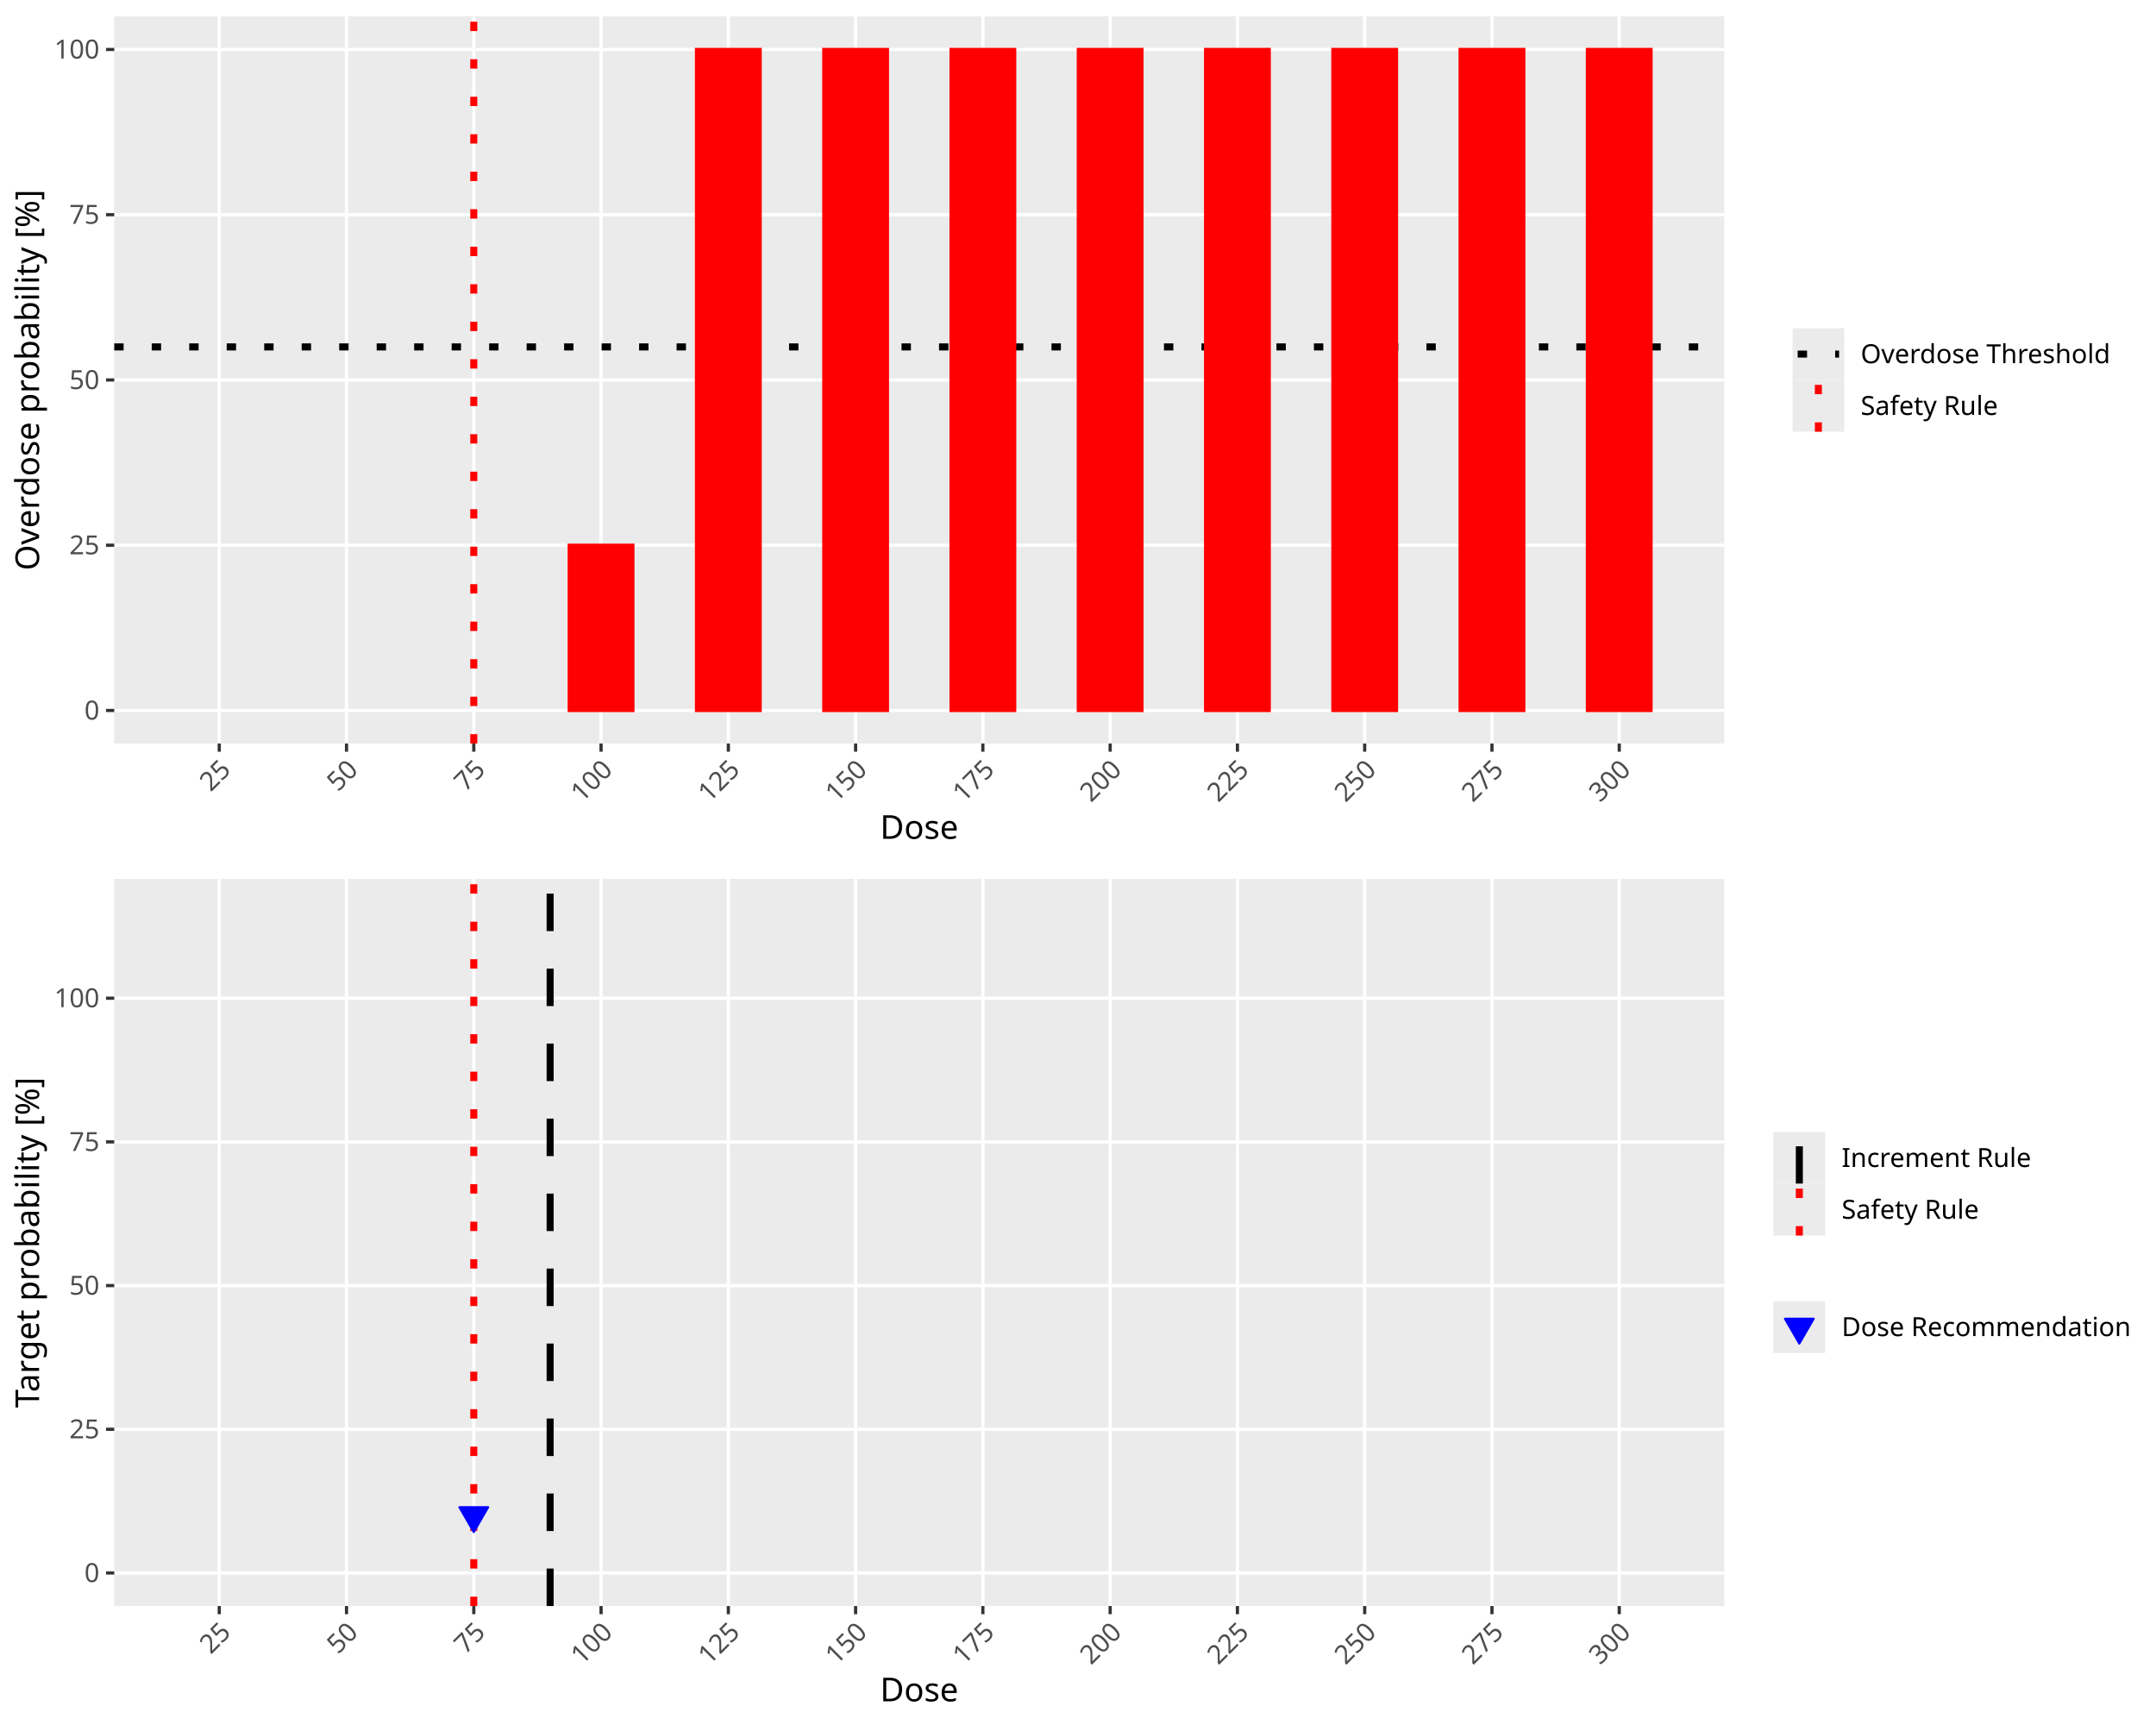
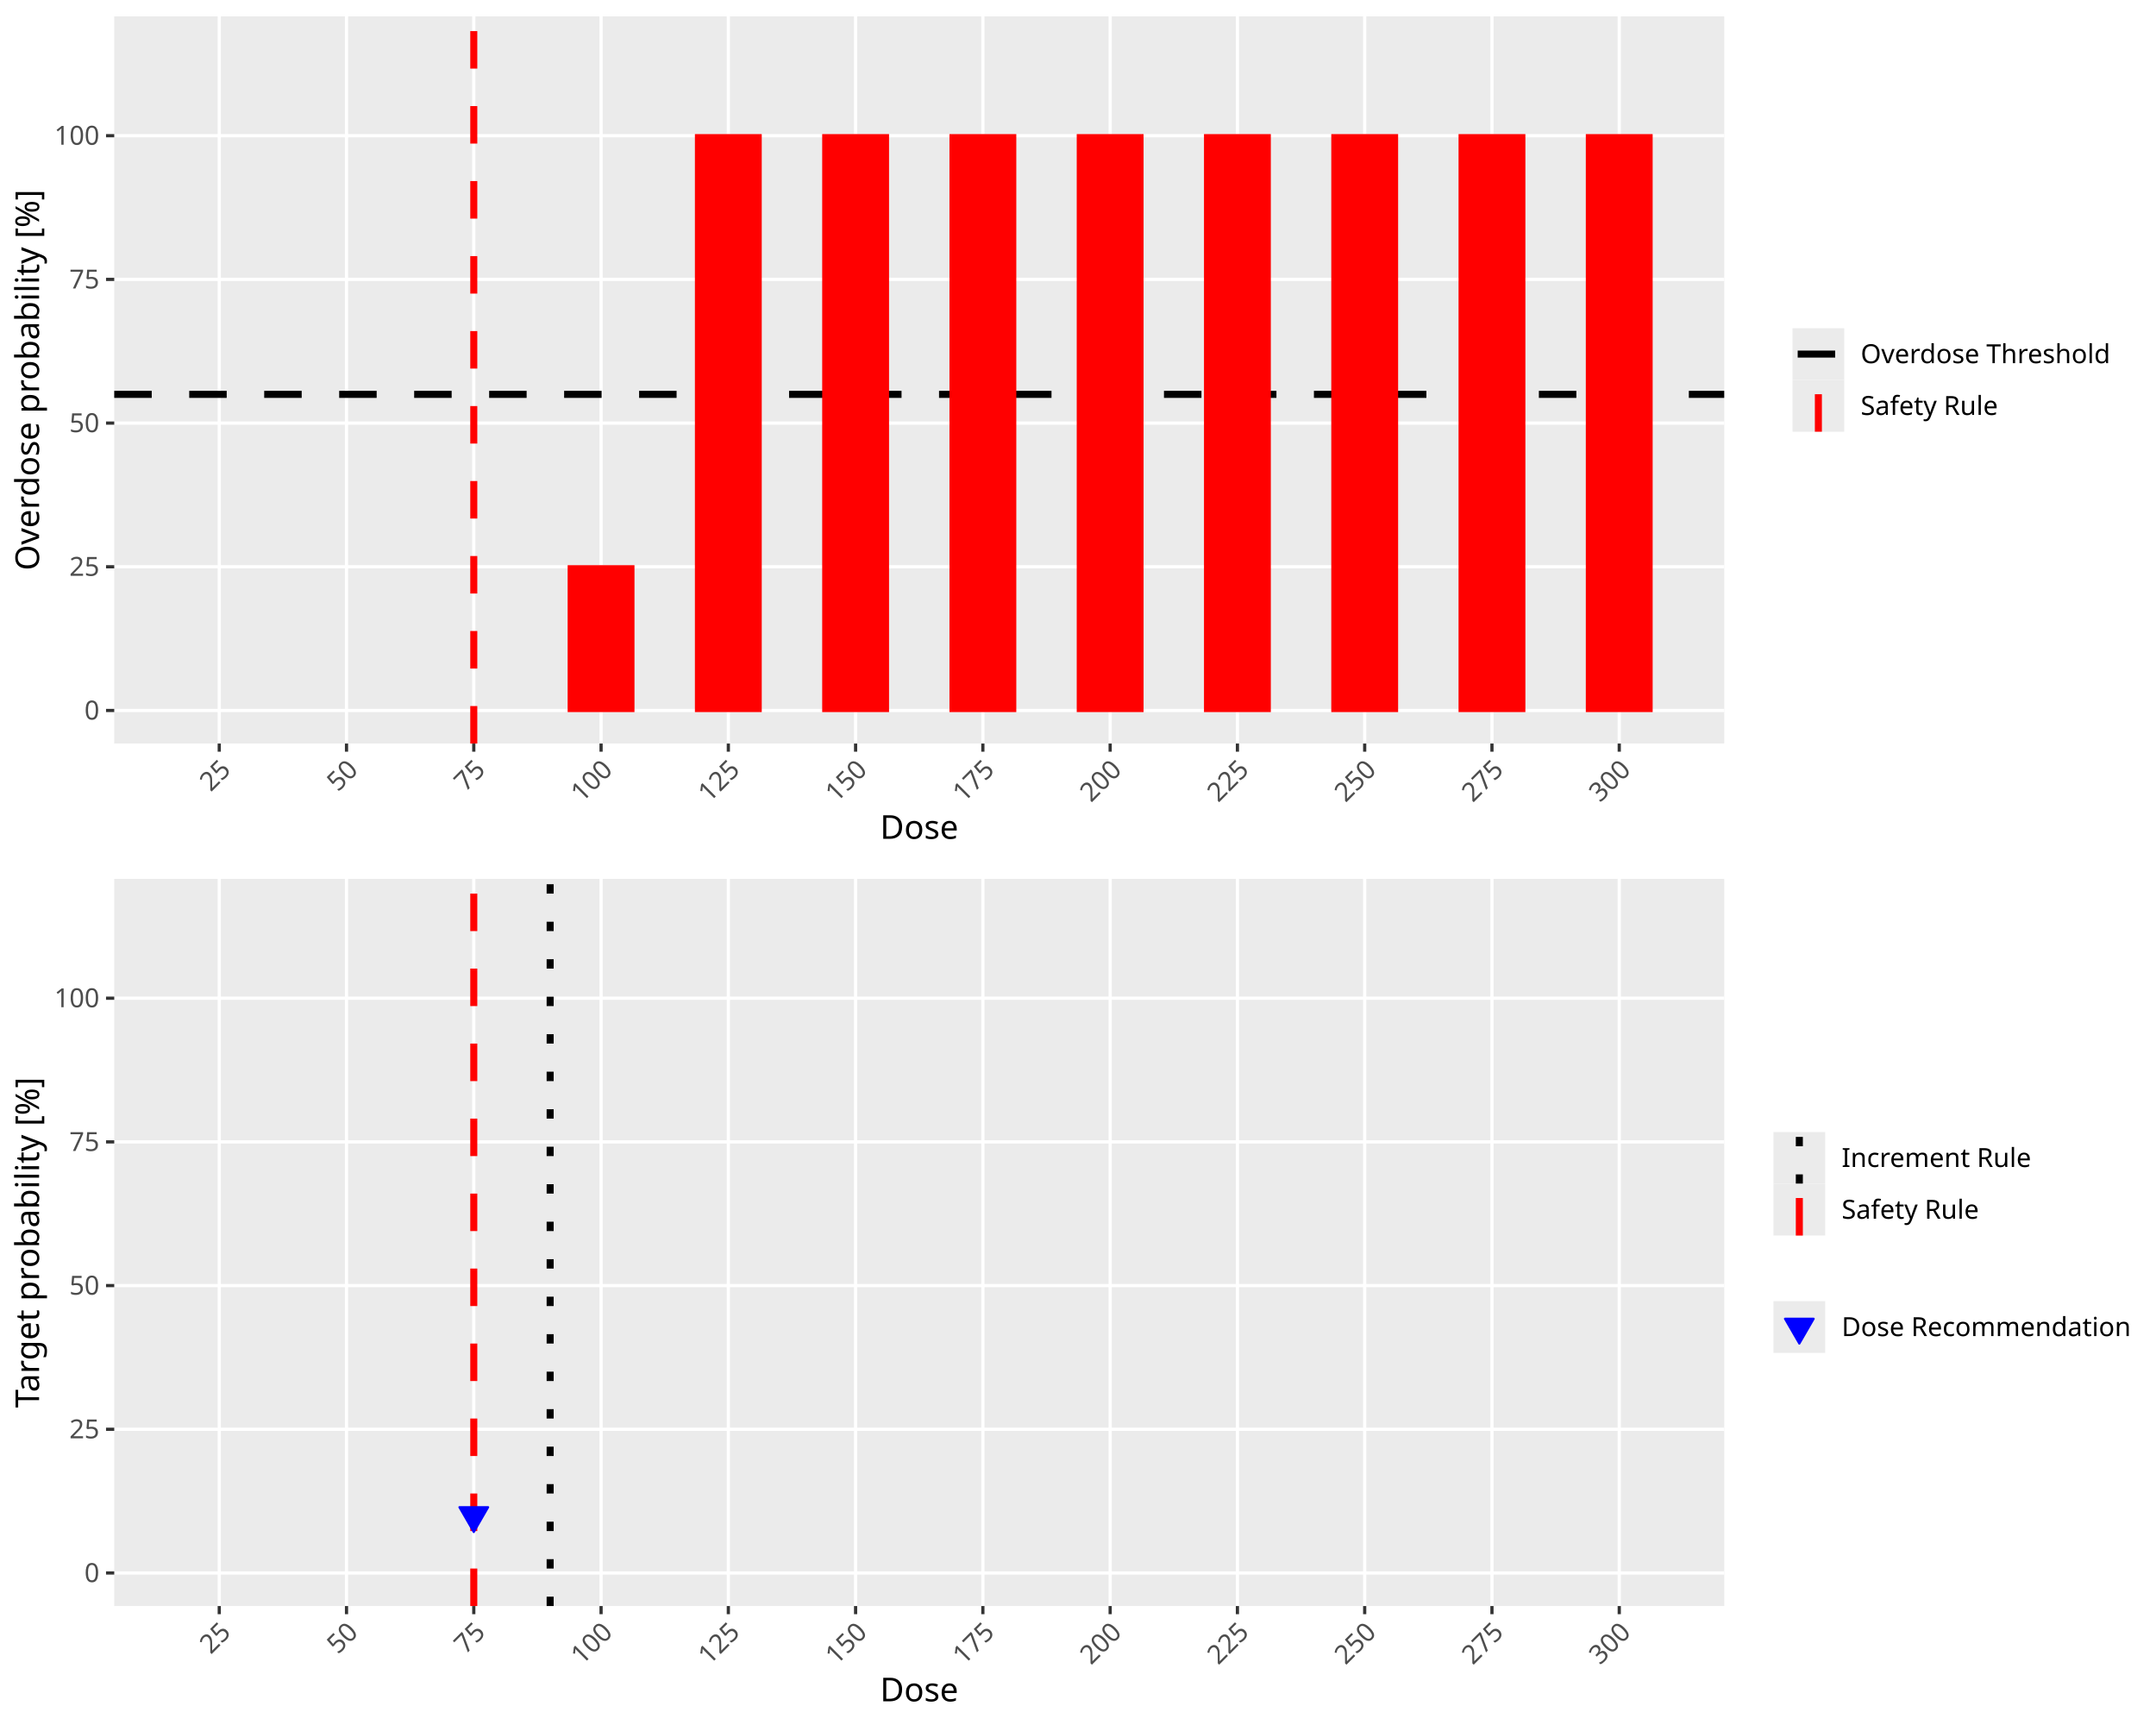
<svg xmlns="http://www.w3.org/2000/svg" class="svglite" data-engine-version="2.0" width="720.00pt" height="576.00pt" viewBox="0 0 720.00 576.00">
  <defs>
    <style type="text/css">
    .svglite line, .svglite polyline, .svglite polygon, .svglite path, .svglite rect, .svglite circle {
      fill: none;
      stroke: #000000;
      stroke-linecap: round;
      stroke-linejoin: round;
      stroke-miterlimit: 10.00;
    }
  </style>
  </defs>
  <rect width="100%" height="100%" style="stroke: none; fill: #FFFFFF;" />
  <defs>
    <clipPath id="cpMC4wMHw3MjAuMDB8MC4wMHw1NzYuMDA=">
      <rect x="0.00" y="0.00" width="720.00" height="576.00" />
    </clipPath>
  </defs>
  <g clip-path="url(#cpMC4wMHw3MjAuMDB8MC4wMHw1NzYuMDA=)">
</g>
  <defs>
    <clipPath id="cpMC4wMHw3MjAuMDB8MC4wMHwyODguMDA=">
      <rect x="0" y="0.00" width="720.00" height="288.00" />
    </clipPath>
  </defs>
  <g clip-path="url(#cpMC4wMHw3MjAuMDB8MC4wMHwyODguMDA=)">
    <rect x="0" y="0.00" width="720.00" height="288.00" style="stroke-width: 1.07; stroke: #FFFFFF; fill: #FFFFFF;" />
  </g>
  <g clip-path="url(#cpMC4wMHw3MjAuMDB8MC4wMHw1NzYuMDA=)">
</g>
  <defs>
    <clipPath id="cpMzguMTV8NTc1LjgxfDUuNDh8MjQ4LjI3">
      <rect x="38.15" y="5.48" width="537.66" height="242.80" />
    </clipPath>
  </defs>
  <g clip-path="url(#cpMzguMTV8NTc1LjgxfDUuNDh8MjQ4LjI3)">
    <rect x="38.15" y="5.48" width="537.66" height="242.80" style="stroke-width: 1.07; stroke: none; fill: #EBEBEB;" />
    <polyline points="38.15,237.24 575.81,237.24 " style="stroke-width: 1.07; stroke: #FFFFFF; stroke-linecap: butt;" />
-     <polyline points="38.15,182.06 575.81,182.06 " style="stroke-width: 1.07; stroke: #FFFFFF; stroke-linecap: butt;" />
-     <polyline points="38.15,126.88 575.81,126.88 " style="stroke-width: 1.07; stroke: #FFFFFF; stroke-linecap: butt;" />
-     <polyline points="38.15,71.70 575.81,71.70 " style="stroke-width: 1.07; stroke: #FFFFFF; stroke-linecap: butt;" />
-     <polyline points="38.15,16.52 575.81,16.52 " style="stroke-width: 1.07; stroke: #FFFFFF; stroke-linecap: butt;" />
+     <polyline points="38.15,189.26 575.81,189.26 " style="stroke-width: 1.07; stroke: #FFFFFF; stroke-linecap: butt;" />
+     <polyline points="38.15,141.27 575.81,141.27 " style="stroke-width: 1.07; stroke: #FFFFFF; stroke-linecap: butt;" />
+     <polyline points="38.15,93.29 575.81,93.29 " style="stroke-width: 1.07; stroke: #FFFFFF; stroke-linecap: butt;" />
+     <polyline points="38.15,45.31 575.81,45.31 " style="stroke-width: 1.07; stroke: #FFFFFF; stroke-linecap: butt;" />
    <polyline points="73.22,248.27 73.22,5.48 " style="stroke-width: 1.07; stroke: #FFFFFF; stroke-linecap: butt;" />
    <polyline points="115.72,248.27 115.72,5.48 " style="stroke-width: 1.07; stroke: #FFFFFF; stroke-linecap: butt;" />
    <polyline points="158.22,248.27 158.22,5.48 " style="stroke-width: 1.07; stroke: #FFFFFF; stroke-linecap: butt;" />
    <polyline points="200.73,248.27 200.73,5.48 " style="stroke-width: 1.07; stroke: #FFFFFF; stroke-linecap: butt;" />
    <polyline points="243.23,248.27 243.23,5.48 " style="stroke-width: 1.07; stroke: #FFFFFF; stroke-linecap: butt;" />
    <polyline points="285.73,248.27 285.73,5.48 " style="stroke-width: 1.07; stroke: #FFFFFF; stroke-linecap: butt;" />
    <polyline points="328.23,248.27 328.23,5.48 " style="stroke-width: 1.07; stroke: #FFFFFF; stroke-linecap: butt;" />
    <polyline points="370.74,248.27 370.74,5.48 " style="stroke-width: 1.07; stroke: #FFFFFF; stroke-linecap: butt;" />
    <polyline points="413.24,248.27 413.24,5.48 " style="stroke-width: 1.07; stroke: #FFFFFF; stroke-linecap: butt;" />
    <polyline points="455.74,248.27 455.74,5.48 " style="stroke-width: 1.07; stroke: #FFFFFF; stroke-linecap: butt;" />
    <polyline points="498.24,248.27 498.24,5.48 " style="stroke-width: 1.07; stroke: #FFFFFF; stroke-linecap: butt;" />
    <polyline points="540.75,248.27 540.75,5.48 " style="stroke-width: 1.07; stroke: #FFFFFF; stroke-linecap: butt;" />
-     <line x1="38.15" y1="115.84" x2="575.81" y2="115.84" style="stroke-width: 2.35; stroke-dasharray: 3.13,9.39; stroke-linecap: butt;" />
-     <line x1="158.22" y1="248.27" x2="158.22" y2="5.48" style="stroke-width: 2.35; stroke: #FF0000; stroke-dasharray: 3.13,9.39; stroke-linecap: butt;" />
+     <line x1="38.15" y1="131.68" x2="575.81" y2="131.68" style="stroke-width: 2.35; stroke-dasharray: 12.52,12.52; stroke-linecap: butt;" />
+     <line x1="158.22" y1="248.27" x2="158.22" y2="5.48" style="stroke-width: 2.35; stroke: #FF0000; stroke-dasharray: 12.52,12.52; stroke-linecap: butt;" />
    <rect x="62.59" y="237.24" width="21.25" height="0.00" style="stroke-width: 1.07; stroke: #FF0000; stroke-linecap: butt; stroke-linejoin: miter; fill: #FF0000;" />
    <rect x="105.09" y="237.24" width="21.25" height="0.00" style="stroke-width: 1.07; stroke: #FF0000; stroke-linecap: butt; stroke-linejoin: miter; fill: #FF0000;" />
    <rect x="147.60" y="237.24" width="21.25" height="0.00" style="stroke-width: 1.07; stroke: #FF0000; stroke-linecap: butt; stroke-linejoin: miter; fill: #FF0000;" />
-     <rect x="190.10" y="182.06" width="21.25" height="55.18" style="stroke-width: 1.07; stroke: #FF0000; stroke-linecap: butt; stroke-linejoin: miter; fill: #FF0000;" />
-     <rect x="232.60" y="16.52" width="21.25" height="220.72" style="stroke-width: 1.07; stroke: #FF0000; stroke-linecap: butt; stroke-linejoin: miter; fill: #FF0000;" />
-     <rect x="275.11" y="16.52" width="21.25" height="220.72" style="stroke-width: 1.07; stroke: #FF0000; stroke-linecap: butt; stroke-linejoin: miter; fill: #FF0000;" />
-     <rect x="317.61" y="16.52" width="21.25" height="220.72" style="stroke-width: 1.07; stroke: #FF0000; stroke-linecap: butt; stroke-linejoin: miter; fill: #FF0000;" />
-     <rect x="360.11" y="16.52" width="21.25" height="220.72" style="stroke-width: 1.07; stroke: #FF0000; stroke-linecap: butt; stroke-linejoin: miter; fill: #FF0000;" />
-     <rect x="402.61" y="16.52" width="21.25" height="220.72" style="stroke-width: 1.07; stroke: #FF0000; stroke-linecap: butt; stroke-linejoin: miter; fill: #FF0000;" />
-     <rect x="445.12" y="16.52" width="21.25" height="220.72" style="stroke-width: 1.07; stroke: #FF0000; stroke-linecap: butt; stroke-linejoin: miter; fill: #FF0000;" />
-     <rect x="487.62" y="16.52" width="21.25" height="220.72" style="stroke-width: 1.07; stroke: #FF0000; stroke-linecap: butt; stroke-linejoin: miter; fill: #FF0000;" />
-     <rect x="530.12" y="16.52" width="21.25" height="220.72" style="stroke-width: 1.07; stroke: #FF0000; stroke-linecap: butt; stroke-linejoin: miter; fill: #FF0000;" />
+     <rect x="190.10" y="189.26" width="21.25" height="47.98" style="stroke-width: 1.07; stroke: #FF0000; stroke-linecap: butt; stroke-linejoin: miter; fill: #FF0000;" />
+     <rect x="232.60" y="45.31" width="21.25" height="191.93" style="stroke-width: 1.07; stroke: #FF0000; stroke-linecap: butt; stroke-linejoin: miter; fill: #FF0000;" />
+     <rect x="275.11" y="45.31" width="21.25" height="191.93" style="stroke-width: 1.07; stroke: #FF0000; stroke-linecap: butt; stroke-linejoin: miter; fill: #FF0000;" />
+     <rect x="317.61" y="45.31" width="21.25" height="191.93" style="stroke-width: 1.07; stroke: #FF0000; stroke-linecap: butt; stroke-linejoin: miter; fill: #FF0000;" />
+     <rect x="360.11" y="45.31" width="21.25" height="191.93" style="stroke-width: 1.07; stroke: #FF0000; stroke-linecap: butt; stroke-linejoin: miter; fill: #FF0000;" />
+     <rect x="402.61" y="45.31" width="21.25" height="191.93" style="stroke-width: 1.07; stroke: #FF0000; stroke-linecap: butt; stroke-linejoin: miter; fill: #FF0000;" />
+     <rect x="445.12" y="45.31" width="21.25" height="191.93" style="stroke-width: 1.07; stroke: #FF0000; stroke-linecap: butt; stroke-linejoin: miter; fill: #FF0000;" />
+     <rect x="487.62" y="45.31" width="21.25" height="191.93" style="stroke-width: 1.07; stroke: #FF0000; stroke-linecap: butt; stroke-linejoin: miter; fill: #FF0000;" />
+     <rect x="530.12" y="45.31" width="21.25" height="191.93" style="stroke-width: 1.07; stroke: #FF0000; stroke-linecap: butt; stroke-linejoin: miter; fill: #FF0000;" />
  </g>
  <g clip-path="url(#cpMC4wMHw3MjAuMDB8MC4wMHw1NzYuMDA=)">
    <text x="33.22" y="240.27" text-anchor="end" style="font-size: 8.80px; fill: #4D4D4D; font-family: sans;" textLength="4.89px" lengthAdjust="spacingAndGlyphs">0</text>
-     <text x="33.22" y="185.09" text-anchor="end" style="font-size: 8.80px; fill: #4D4D4D; font-family: sans;" textLength="9.79px" lengthAdjust="spacingAndGlyphs">25</text>
-     <text x="33.22" y="129.91" text-anchor="end" style="font-size: 8.80px; fill: #4D4D4D; font-family: sans;" textLength="9.79px" lengthAdjust="spacingAndGlyphs">50</text>
-     <text x="33.22" y="74.72" text-anchor="end" style="font-size: 8.80px; fill: #4D4D4D; font-family: sans;" textLength="9.79px" lengthAdjust="spacingAndGlyphs">75</text>
-     <text x="33.22" y="19.54" text-anchor="end" style="font-size: 8.80px; fill: #4D4D4D; font-family: sans;" textLength="14.68px" lengthAdjust="spacingAndGlyphs">100</text>
+     <text x="33.22" y="192.28" text-anchor="end" style="font-size: 8.80px; fill: #4D4D4D; font-family: sans;" textLength="9.79px" lengthAdjust="spacingAndGlyphs">25</text>
+     <text x="33.22" y="144.30" text-anchor="end" style="font-size: 8.80px; fill: #4D4D4D; font-family: sans;" textLength="9.79px" lengthAdjust="spacingAndGlyphs">50</text>
+     <text x="33.22" y="96.32" text-anchor="end" style="font-size: 8.80px; fill: #4D4D4D; font-family: sans;" textLength="9.79px" lengthAdjust="spacingAndGlyphs">75</text>
+     <text x="33.22" y="48.33" text-anchor="end" style="font-size: 8.80px; fill: #4D4D4D; font-family: sans;" textLength="14.68px" lengthAdjust="spacingAndGlyphs">100</text>
    <polyline points="35.41,237.24 38.15,237.24 " style="stroke-width: 1.07; stroke: #333333; stroke-linecap: butt;" />
-     <polyline points="35.41,182.06 38.15,182.06 " style="stroke-width: 1.07; stroke: #333333; stroke-linecap: butt;" />
-     <polyline points="35.41,126.88 38.15,126.88 " style="stroke-width: 1.07; stroke: #333333; stroke-linecap: butt;" />
-     <polyline points="35.41,71.70 38.15,71.70 " style="stroke-width: 1.07; stroke: #333333; stroke-linecap: butt;" />
-     <polyline points="35.41,16.52 38.15,16.52 " style="stroke-width: 1.07; stroke: #333333; stroke-linecap: butt;" />
+     <polyline points="35.41,189.26 38.15,189.26 " style="stroke-width: 1.07; stroke: #333333; stroke-linecap: butt;" />
+     <polyline points="35.41,141.27 38.15,141.27 " style="stroke-width: 1.07; stroke: #333333; stroke-linecap: butt;" />
+     <polyline points="35.41,93.29 38.15,93.29 " style="stroke-width: 1.07; stroke: #333333; stroke-linecap: butt;" />
+     <polyline points="35.41,45.31 38.15,45.31 " style="stroke-width: 1.07; stroke: #333333; stroke-linecap: butt;" />
    <polyline points="73.22,251.01 73.22,248.27 " style="stroke-width: 1.07; stroke: #333333; stroke-linecap: butt;" />
    <polyline points="115.72,251.01 115.72,248.27 " style="stroke-width: 1.07; stroke: #333333; stroke-linecap: butt;" />
    <polyline points="158.22,251.01 158.22,248.27 " style="stroke-width: 1.07; stroke: #333333; stroke-linecap: butt;" />
    <polyline points="200.73,251.01 200.73,248.27 " style="stroke-width: 1.07; stroke: #333333; stroke-linecap: butt;" />
    <polyline points="243.23,251.01 243.23,248.27 " style="stroke-width: 1.07; stroke: #333333; stroke-linecap: butt;" />
    <polyline points="285.73,251.01 285.73,248.27 " style="stroke-width: 1.07; stroke: #333333; stroke-linecap: butt;" />
    <polyline points="328.23,251.01 328.23,248.27 " style="stroke-width: 1.07; stroke: #333333; stroke-linecap: butt;" />
    <polyline points="370.74,251.01 370.74,248.27 " style="stroke-width: 1.07; stroke: #333333; stroke-linecap: butt;" />
    <polyline points="413.24,251.01 413.24,248.27 " style="stroke-width: 1.07; stroke: #333333; stroke-linecap: butt;" />
    <polyline points="455.74,251.01 455.74,248.27 " style="stroke-width: 1.07; stroke: #333333; stroke-linecap: butt;" />
    <polyline points="498.24,251.01 498.24,248.27 " style="stroke-width: 1.07; stroke: #333333; stroke-linecap: butt;" />
    <polyline points="540.75,251.01 540.75,248.27 " style="stroke-width: 1.07; stroke: #333333; stroke-linecap: butt;" />
    <text transform="translate(77.50,257.49) rotate(-45)" text-anchor="end" style="font-size: 8.80px; fill: #4D4D4D; font-family: sans;" textLength="9.79px" lengthAdjust="spacingAndGlyphs">25</text>
    <text transform="translate(120.00,257.49) rotate(-45)" text-anchor="end" style="font-size: 8.80px; fill: #4D4D4D; font-family: sans;" textLength="9.79px" lengthAdjust="spacingAndGlyphs">50</text>
    <text transform="translate(162.51,257.49) rotate(-45)" text-anchor="end" style="font-size: 8.80px; fill: #4D4D4D; font-family: sans;" textLength="9.79px" lengthAdjust="spacingAndGlyphs">75</text>
    <text transform="translate(205.01,257.49) rotate(-45)" text-anchor="end" style="font-size: 8.80px; fill: #4D4D4D; font-family: sans;" textLength="14.68px" lengthAdjust="spacingAndGlyphs">100</text>
    <text transform="translate(247.51,257.49) rotate(-45)" text-anchor="end" style="font-size: 8.80px; fill: #4D4D4D; font-family: sans;" textLength="14.68px" lengthAdjust="spacingAndGlyphs">125</text>
    <text transform="translate(290.01,257.49) rotate(-45)" text-anchor="end" style="font-size: 8.80px; fill: #4D4D4D; font-family: sans;" textLength="14.68px" lengthAdjust="spacingAndGlyphs">150</text>
    <text transform="translate(332.52,257.49) rotate(-45)" text-anchor="end" style="font-size: 8.80px; fill: #4D4D4D; font-family: sans;" textLength="14.68px" lengthAdjust="spacingAndGlyphs">175</text>
    <text transform="translate(375.02,257.49) rotate(-45)" text-anchor="end" style="font-size: 8.80px; fill: #4D4D4D; font-family: sans;" textLength="14.68px" lengthAdjust="spacingAndGlyphs">200</text>
    <text transform="translate(417.52,257.49) rotate(-45)" text-anchor="end" style="font-size: 8.80px; fill: #4D4D4D; font-family: sans;" textLength="14.68px" lengthAdjust="spacingAndGlyphs">225</text>
    <text transform="translate(460.02,257.49) rotate(-45)" text-anchor="end" style="font-size: 8.80px; fill: #4D4D4D; font-family: sans;" textLength="14.68px" lengthAdjust="spacingAndGlyphs">250</text>
    <text transform="translate(502.53,257.49) rotate(-45)" text-anchor="end" style="font-size: 8.80px; fill: #4D4D4D; font-family: sans;" textLength="14.68px" lengthAdjust="spacingAndGlyphs">275</text>
    <text transform="translate(545.03,257.49) rotate(-45)" text-anchor="end" style="font-size: 8.80px; fill: #4D4D4D; font-family: sans;" textLength="14.68px" lengthAdjust="spacingAndGlyphs">300</text>
    <text x="306.98" y="280.10" text-anchor="middle" style="font-size: 11.00px; font-family: sans;" textLength="25.69px" lengthAdjust="spacingAndGlyphs">Dose</text>
    <text transform="translate(13.05,126.88) rotate(-90)" text-anchor="middle" style="font-size: 11.00px; font-family: sans;" textLength="119.85px" lengthAdjust="spacingAndGlyphs">Overdose probability [%]</text>
    <rect x="593.13" y="104.12" width="115.02" height="45.52" style="stroke-width: 1.07; stroke: none; fill: #FFFFFF;" />
    <rect x="598.61" y="109.60" width="17.28" height="17.28" style="stroke-width: 1.07; stroke: none; fill: #EBEBEB;" />
-     <line x1="600.34" y1="118.24" x2="614.16" y2="118.24" style="stroke-width: 2.35; stroke-dasharray: 3.13,9.39; stroke-linecap: butt;" />
+     <line x1="600.34" y1="118.24" x2="614.16" y2="118.24" style="stroke-width: 2.35; stroke-dasharray: 12.52,12.52; stroke-linecap: butt;" />
    <rect x="598.61" y="126.88" width="17.28" height="17.28" style="stroke-width: 1.07; stroke: none; fill: #EBEBEB;" />
-     <line x1="607.25" y1="144.16" x2="607.25" y2="126.88" style="stroke-width: 2.35; stroke: #FF0000; stroke-dasharray: 3.13,9.39; stroke-linecap: butt;" />
+     <line x1="607.25" y1="144.16" x2="607.25" y2="126.88" style="stroke-width: 2.35; stroke: #FF0000; stroke-dasharray: 12.52,12.52; stroke-linecap: butt;" />
    <text x="621.37" y="121.27" style="font-size: 8.80px; font-family: sans;" textLength="79.74px" lengthAdjust="spacingAndGlyphs">Overdose Threshold</text>
    <text x="621.37" y="138.55" style="font-size: 8.80px; font-family: sans;" textLength="45.50px" lengthAdjust="spacingAndGlyphs">Safety Rule</text>
  </g>
  <defs>
    <clipPath id="cpMC4wMHw3MjAuMDB8Mjg4LjAwfDU3Ni4wMA==">
      <rect x="0" y="288.00" width="720.00" height="288.00" />
    </clipPath>
  </defs>
  <g clip-path="url(#cpMC4wMHw3MjAuMDB8Mjg4LjAwfDU3Ni4wMA==)">
    <rect x="0" y="288.00" width="720.00" height="288.00" style="stroke-width: 1.07; stroke: #FFFFFF; fill: #FFFFFF;" />
  </g>
  <g clip-path="url(#cpMC4wMHw3MjAuMDB8MC4wMHw1NzYuMDA=)">
</g>
  <defs>
    <clipPath id="cpMzguMTV8NTc1LjgxfDI5My40OHw1MzYuMjc=">
      <rect x="38.15" y="293.48" width="537.66" height="242.80" />
    </clipPath>
  </defs>
  <g clip-path="url(#cpMzguMTV8NTc1LjgxfDI5My40OHw1MzYuMjc=)">
    <rect x="38.15" y="293.48" width="537.66" height="242.80" style="stroke-width: 1.07; stroke: none; fill: #EBEBEB;" />
    <polyline points="38.15,525.24 575.81,525.24 " style="stroke-width: 1.07; stroke: #FFFFFF; stroke-linecap: butt;" />
    <polyline points="38.15,477.26 575.81,477.26 " style="stroke-width: 1.07; stroke: #FFFFFF; stroke-linecap: butt;" />
    <polyline points="38.15,429.27 575.81,429.27 " style="stroke-width: 1.07; stroke: #FFFFFF; stroke-linecap: butt;" />
    <polyline points="38.15,381.29 575.81,381.29 " style="stroke-width: 1.07; stroke: #FFFFFF; stroke-linecap: butt;" />
    <polyline points="38.15,333.31 575.81,333.31 " style="stroke-width: 1.07; stroke: #FFFFFF; stroke-linecap: butt;" />
    <polyline points="73.22,536.27 73.22,293.48 " style="stroke-width: 1.07; stroke: #FFFFFF; stroke-linecap: butt;" />
    <polyline points="115.72,536.27 115.72,293.48 " style="stroke-width: 1.07; stroke: #FFFFFF; stroke-linecap: butt;" />
    <polyline points="158.22,536.27 158.22,293.48 " style="stroke-width: 1.07; stroke: #FFFFFF; stroke-linecap: butt;" />
    <polyline points="200.73,536.27 200.73,293.48 " style="stroke-width: 1.07; stroke: #FFFFFF; stroke-linecap: butt;" />
    <polyline points="243.23,536.27 243.23,293.48 " style="stroke-width: 1.07; stroke: #FFFFFF; stroke-linecap: butt;" />
    <polyline points="285.73,536.27 285.73,293.48 " style="stroke-width: 1.07; stroke: #FFFFFF; stroke-linecap: butt;" />
    <polyline points="328.23,536.27 328.23,293.48 " style="stroke-width: 1.07; stroke: #FFFFFF; stroke-linecap: butt;" />
    <polyline points="370.74,536.27 370.74,293.48 " style="stroke-width: 1.07; stroke: #FFFFFF; stroke-linecap: butt;" />
    <polyline points="413.24,536.27 413.24,293.48 " style="stroke-width: 1.07; stroke: #FFFFFF; stroke-linecap: butt;" />
    <polyline points="455.74,536.27 455.74,293.48 " style="stroke-width: 1.07; stroke: #FFFFFF; stroke-linecap: butt;" />
    <polyline points="498.24,536.27 498.24,293.48 " style="stroke-width: 1.07; stroke: #FFFFFF; stroke-linecap: butt;" />
    <polyline points="540.75,536.27 540.75,293.48 " style="stroke-width: 1.07; stroke: #FFFFFF; stroke-linecap: butt;" />
-     <line x1="183.72" y1="536.27" x2="183.72" y2="293.48" style="stroke-width: 2.35; stroke-dasharray: 12.52,12.52; stroke-linecap: butt;" />
-     <line x1="158.22" y1="536.27" x2="158.22" y2="293.48" style="stroke-width: 2.35; stroke: #FF0000; stroke-dasharray: 3.13,9.39; stroke-linecap: butt;" />
+     <line x1="183.72" y1="536.27" x2="183.72" y2="293.48" style="stroke-width: 2.35; stroke-dasharray: 3.13,9.39; stroke-linecap: butt;" />
+     <line x1="158.22" y1="536.27" x2="158.22" y2="293.48" style="stroke-width: 2.35; stroke: #FF0000; stroke-dasharray: 12.52,12.52; stroke-linecap: butt;" />
    <rect x="62.59" y="525.24" width="21.25" height="0.00" style="stroke-width: 1.07; stroke: #006400; stroke-linecap: butt; stroke-linejoin: miter; fill: #006400;" />
    <rect x="105.09" y="525.24" width="21.25" height="0.00" style="stroke-width: 1.07; stroke: #006400; stroke-linecap: butt; stroke-linejoin: miter; fill: #006400;" />
    <rect x="147.60" y="525.24" width="21.25" height="0.00" style="stroke-width: 1.07; stroke: #006400; stroke-linecap: butt; stroke-linejoin: miter; fill: #006400;" />
    <rect x="190.10" y="525.24" width="21.25" height="0.00" style="stroke-width: 1.07; stroke: #006400; stroke-linecap: butt; stroke-linejoin: miter; fill: #006400;" />
    <rect x="232.60" y="525.24" width="21.25" height="0.00" style="stroke-width: 1.07; stroke: #006400; stroke-linecap: butt; stroke-linejoin: miter; fill: #006400;" />
    <rect x="275.11" y="525.24" width="21.25" height="0.00" style="stroke-width: 1.07; stroke: #006400; stroke-linecap: butt; stroke-linejoin: miter; fill: #006400;" />
    <rect x="317.61" y="525.24" width="21.25" height="0.00" style="stroke-width: 1.07; stroke: #006400; stroke-linecap: butt; stroke-linejoin: miter; fill: #006400;" />
    <rect x="360.11" y="525.24" width="21.25" height="0.00" style="stroke-width: 1.07; stroke: #006400; stroke-linecap: butt; stroke-linejoin: miter; fill: #006400;" />
    <rect x="402.61" y="525.24" width="21.25" height="0.00" style="stroke-width: 1.07; stroke: #006400; stroke-linecap: butt; stroke-linejoin: miter; fill: #006400;" />
    <rect x="445.12" y="525.24" width="21.25" height="0.00" style="stroke-width: 1.07; stroke: #006400; stroke-linecap: butt; stroke-linejoin: miter; fill: #006400;" />
    <rect x="487.62" y="525.24" width="21.25" height="0.00" style="stroke-width: 1.07; stroke: #006400; stroke-linecap: butt; stroke-linejoin: miter; fill: #006400;" />
    <rect x="530.12" y="525.24" width="21.25" height="0.00" style="stroke-width: 1.07; stroke: #006400; stroke-linecap: butt; stroke-linejoin: miter; fill: #006400;" />
    <polygon points="158.22,511.57 163.01,503.28 153.43,503.28 " style="stroke-width: 0.71; stroke: #0000FF; fill: #0000FF;" />
  </g>
  <g clip-path="url(#cpMC4wMHw3MjAuMDB8MC4wMHw1NzYuMDA=)">
    <text x="33.22" y="528.27" text-anchor="end" style="font-size: 8.80px; fill: #4D4D4D; font-family: sans;" textLength="4.89px" lengthAdjust="spacingAndGlyphs">0</text>
    <text x="33.22" y="480.28" text-anchor="end" style="font-size: 8.80px; fill: #4D4D4D; font-family: sans;" textLength="9.79px" lengthAdjust="spacingAndGlyphs">25</text>
    <text x="33.22" y="432.30" text-anchor="end" style="font-size: 8.80px; fill: #4D4D4D; font-family: sans;" textLength="9.79px" lengthAdjust="spacingAndGlyphs">50</text>
    <text x="33.22" y="384.32" text-anchor="end" style="font-size: 8.80px; fill: #4D4D4D; font-family: sans;" textLength="9.79px" lengthAdjust="spacingAndGlyphs">75</text>
    <text x="33.22" y="336.33" text-anchor="end" style="font-size: 8.80px; fill: #4D4D4D; font-family: sans;" textLength="14.68px" lengthAdjust="spacingAndGlyphs">100</text>
    <polyline points="35.41,525.24 38.15,525.24 " style="stroke-width: 1.07; stroke: #333333; stroke-linecap: butt;" />
    <polyline points="35.41,477.26 38.15,477.26 " style="stroke-width: 1.07; stroke: #333333; stroke-linecap: butt;" />
    <polyline points="35.41,429.27 38.15,429.27 " style="stroke-width: 1.07; stroke: #333333; stroke-linecap: butt;" />
    <polyline points="35.41,381.29 38.15,381.29 " style="stroke-width: 1.07; stroke: #333333; stroke-linecap: butt;" />
    <polyline points="35.41,333.31 38.15,333.31 " style="stroke-width: 1.07; stroke: #333333; stroke-linecap: butt;" />
    <polyline points="73.22,539.01 73.22,536.27 " style="stroke-width: 1.07; stroke: #333333; stroke-linecap: butt;" />
    <polyline points="115.72,539.01 115.72,536.27 " style="stroke-width: 1.07; stroke: #333333; stroke-linecap: butt;" />
    <polyline points="158.22,539.01 158.22,536.27 " style="stroke-width: 1.07; stroke: #333333; stroke-linecap: butt;" />
    <polyline points="200.73,539.01 200.73,536.27 " style="stroke-width: 1.07; stroke: #333333; stroke-linecap: butt;" />
    <polyline points="243.23,539.01 243.23,536.27 " style="stroke-width: 1.07; stroke: #333333; stroke-linecap: butt;" />
    <polyline points="285.73,539.01 285.73,536.27 " style="stroke-width: 1.07; stroke: #333333; stroke-linecap: butt;" />
    <polyline points="328.23,539.01 328.23,536.27 " style="stroke-width: 1.07; stroke: #333333; stroke-linecap: butt;" />
    <polyline points="370.74,539.01 370.74,536.27 " style="stroke-width: 1.07; stroke: #333333; stroke-linecap: butt;" />
    <polyline points="413.24,539.01 413.24,536.27 " style="stroke-width: 1.07; stroke: #333333; stroke-linecap: butt;" />
    <polyline points="455.74,539.01 455.74,536.27 " style="stroke-width: 1.07; stroke: #333333; stroke-linecap: butt;" />
    <polyline points="498.24,539.01 498.24,536.27 " style="stroke-width: 1.07; stroke: #333333; stroke-linecap: butt;" />
    <polyline points="540.75,539.01 540.75,536.27 " style="stroke-width: 1.07; stroke: #333333; stroke-linecap: butt;" />
    <text transform="translate(77.50,545.49) rotate(-45)" text-anchor="end" style="font-size: 8.80px; fill: #4D4D4D; font-family: sans;" textLength="9.79px" lengthAdjust="spacingAndGlyphs">25</text>
    <text transform="translate(120.00,545.49) rotate(-45)" text-anchor="end" style="font-size: 8.80px; fill: #4D4D4D; font-family: sans;" textLength="9.79px" lengthAdjust="spacingAndGlyphs">50</text>
    <text transform="translate(162.51,545.49) rotate(-45)" text-anchor="end" style="font-size: 8.80px; fill: #4D4D4D; font-family: sans;" textLength="9.79px" lengthAdjust="spacingAndGlyphs">75</text>
    <text transform="translate(205.01,545.49) rotate(-45)" text-anchor="end" style="font-size: 8.80px; fill: #4D4D4D; font-family: sans;" textLength="14.68px" lengthAdjust="spacingAndGlyphs">100</text>
    <text transform="translate(247.51,545.49) rotate(-45)" text-anchor="end" style="font-size: 8.80px; fill: #4D4D4D; font-family: sans;" textLength="14.68px" lengthAdjust="spacingAndGlyphs">125</text>
    <text transform="translate(290.01,545.49) rotate(-45)" text-anchor="end" style="font-size: 8.80px; fill: #4D4D4D; font-family: sans;" textLength="14.68px" lengthAdjust="spacingAndGlyphs">150</text>
    <text transform="translate(332.52,545.49) rotate(-45)" text-anchor="end" style="font-size: 8.80px; fill: #4D4D4D; font-family: sans;" textLength="14.68px" lengthAdjust="spacingAndGlyphs">175</text>
    <text transform="translate(375.02,545.49) rotate(-45)" text-anchor="end" style="font-size: 8.80px; fill: #4D4D4D; font-family: sans;" textLength="14.68px" lengthAdjust="spacingAndGlyphs">200</text>
    <text transform="translate(417.52,545.49) rotate(-45)" text-anchor="end" style="font-size: 8.80px; fill: #4D4D4D; font-family: sans;" textLength="14.68px" lengthAdjust="spacingAndGlyphs">225</text>
    <text transform="translate(460.02,545.49) rotate(-45)" text-anchor="end" style="font-size: 8.80px; fill: #4D4D4D; font-family: sans;" textLength="14.68px" lengthAdjust="spacingAndGlyphs">250</text>
    <text transform="translate(502.53,545.49) rotate(-45)" text-anchor="end" style="font-size: 8.80px; fill: #4D4D4D; font-family: sans;" textLength="14.68px" lengthAdjust="spacingAndGlyphs">275</text>
    <text transform="translate(545.03,545.49) rotate(-45)" text-anchor="end" style="font-size: 8.80px; fill: #4D4D4D; font-family: sans;" textLength="14.68px" lengthAdjust="spacingAndGlyphs">300</text>
    <text x="306.98" y="568.10" text-anchor="middle" style="font-size: 11.00px; font-family: sans;" textLength="25.69px" lengthAdjust="spacingAndGlyphs">Dose</text>
    <text transform="translate(13.05,414.88) rotate(-90)" text-anchor="middle" style="font-size: 11.00px; font-family: sans;" textLength="103.94px" lengthAdjust="spacingAndGlyphs">Target probability [%]</text>
    <rect x="586.77" y="372.52" width="94.74" height="45.52" style="stroke-width: 1.07; stroke: none; fill: #FFFFFF;" />
    <rect x="592.25" y="378.00" width="17.28" height="17.28" style="stroke-width: 1.07; stroke: none; fill: #EBEBEB;" />
-     <line x1="600.89" y1="395.28" x2="600.89" y2="378.00" style="stroke-width: 2.35; stroke-dasharray: 12.52,12.52; stroke-linecap: butt;" />
+     <line x1="600.89" y1="395.28" x2="600.89" y2="378.00" style="stroke-width: 2.35; stroke-dasharray: 3.13,9.39; stroke-linecap: butt;" />
    <rect x="592.25" y="395.28" width="17.28" height="17.28" style="stroke-width: 1.07; stroke: none; fill: #EBEBEB;" />
-     <line x1="600.89" y1="412.56" x2="600.89" y2="395.28" style="stroke-width: 2.35; stroke: #FF0000; stroke-dasharray: 3.13,9.39; stroke-linecap: butt;" />
+     <line x1="600.89" y1="412.56" x2="600.89" y2="395.28" style="stroke-width: 2.35; stroke: #FF0000; stroke-dasharray: 12.52,12.52; stroke-linecap: butt;" />
    <text x="615.01" y="389.67" style="font-size: 8.80px; font-family: sans;" textLength="59.68px" lengthAdjust="spacingAndGlyphs">Increment Rule</text>
    <text x="615.01" y="406.95" style="font-size: 8.80px; font-family: sans;" textLength="45.50px" lengthAdjust="spacingAndGlyphs">Safety Rule</text>
    <rect x="586.77" y="429.00" width="127.75" height="28.24" style="stroke-width: 1.07; stroke: none; fill: #FFFFFF;" />
    <rect x="592.25" y="434.48" width="17.28" height="17.28" style="stroke-width: 1.07; stroke: none; fill: #EBEBEB;" />
    <polygon points="600.89,448.64 605.68,440.35 596.10,440.35 " style="stroke-width: 0.71; stroke: #0000FF; fill: #0000FF;" />
    <text x="615.01" y="446.14" style="font-size: 8.80px; font-family: sans;" textLength="91.98px" lengthAdjust="spacingAndGlyphs">Dose Recommendation</text>
  </g>
</svg>
